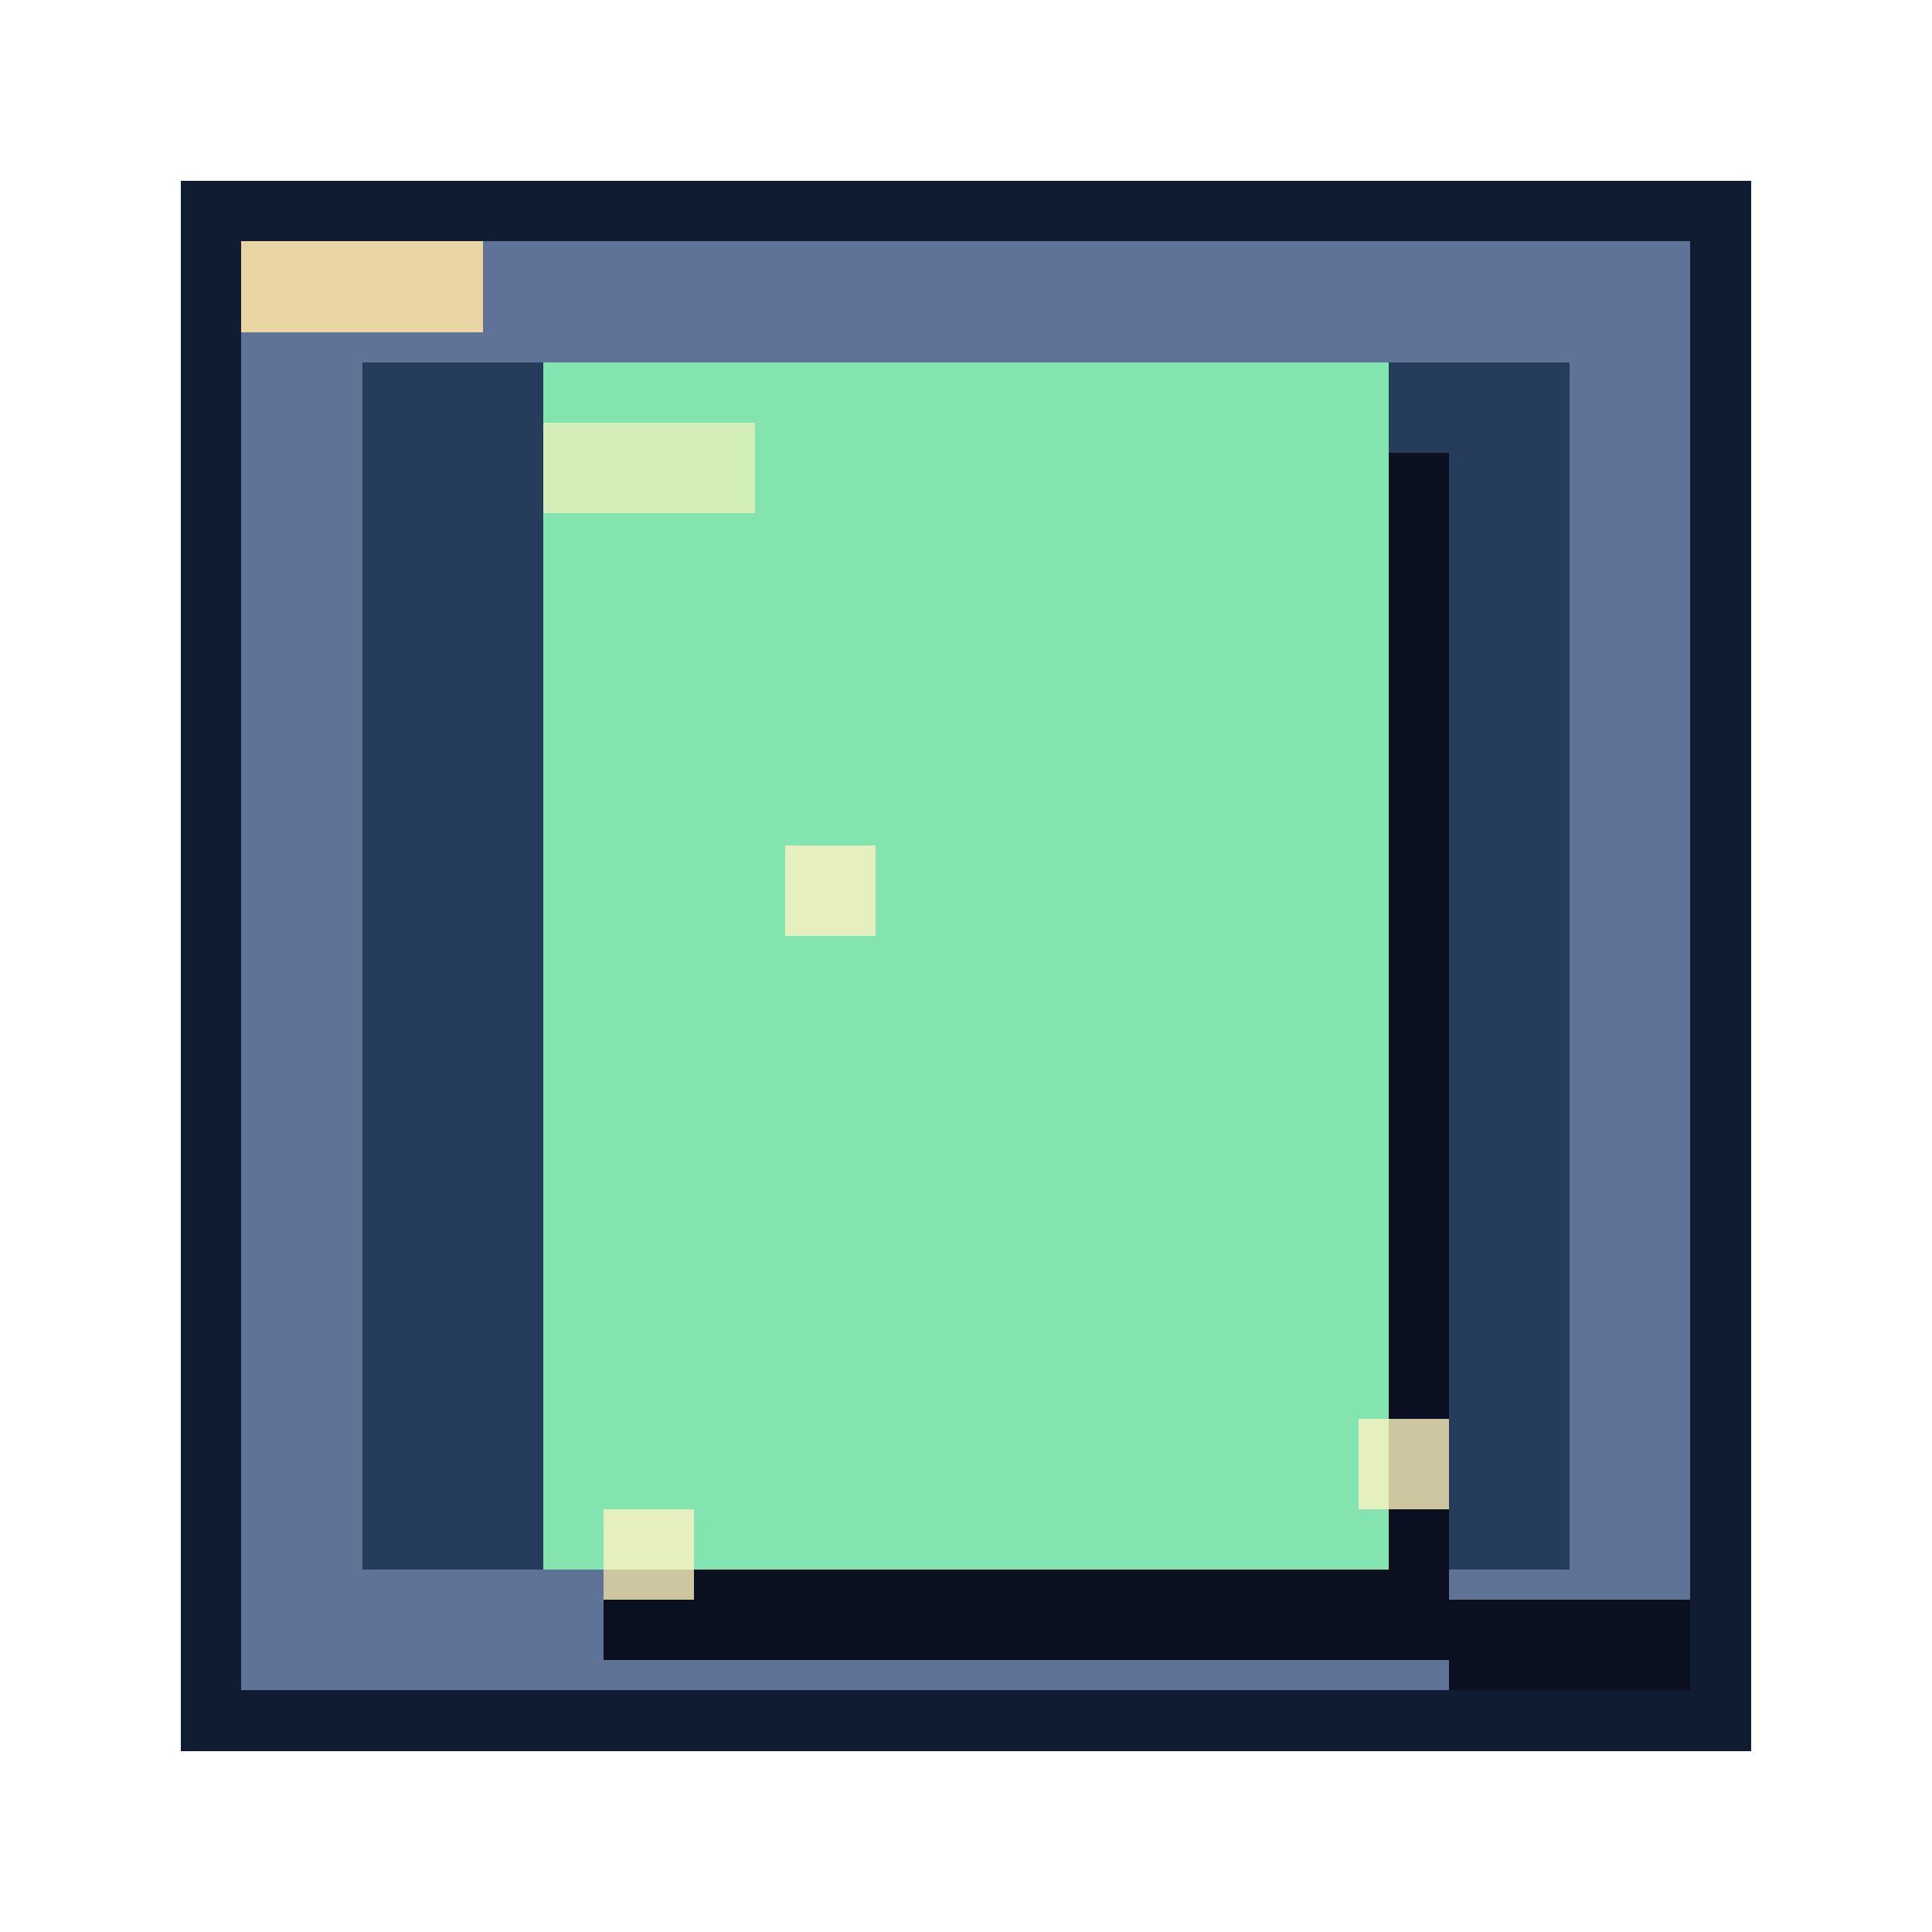
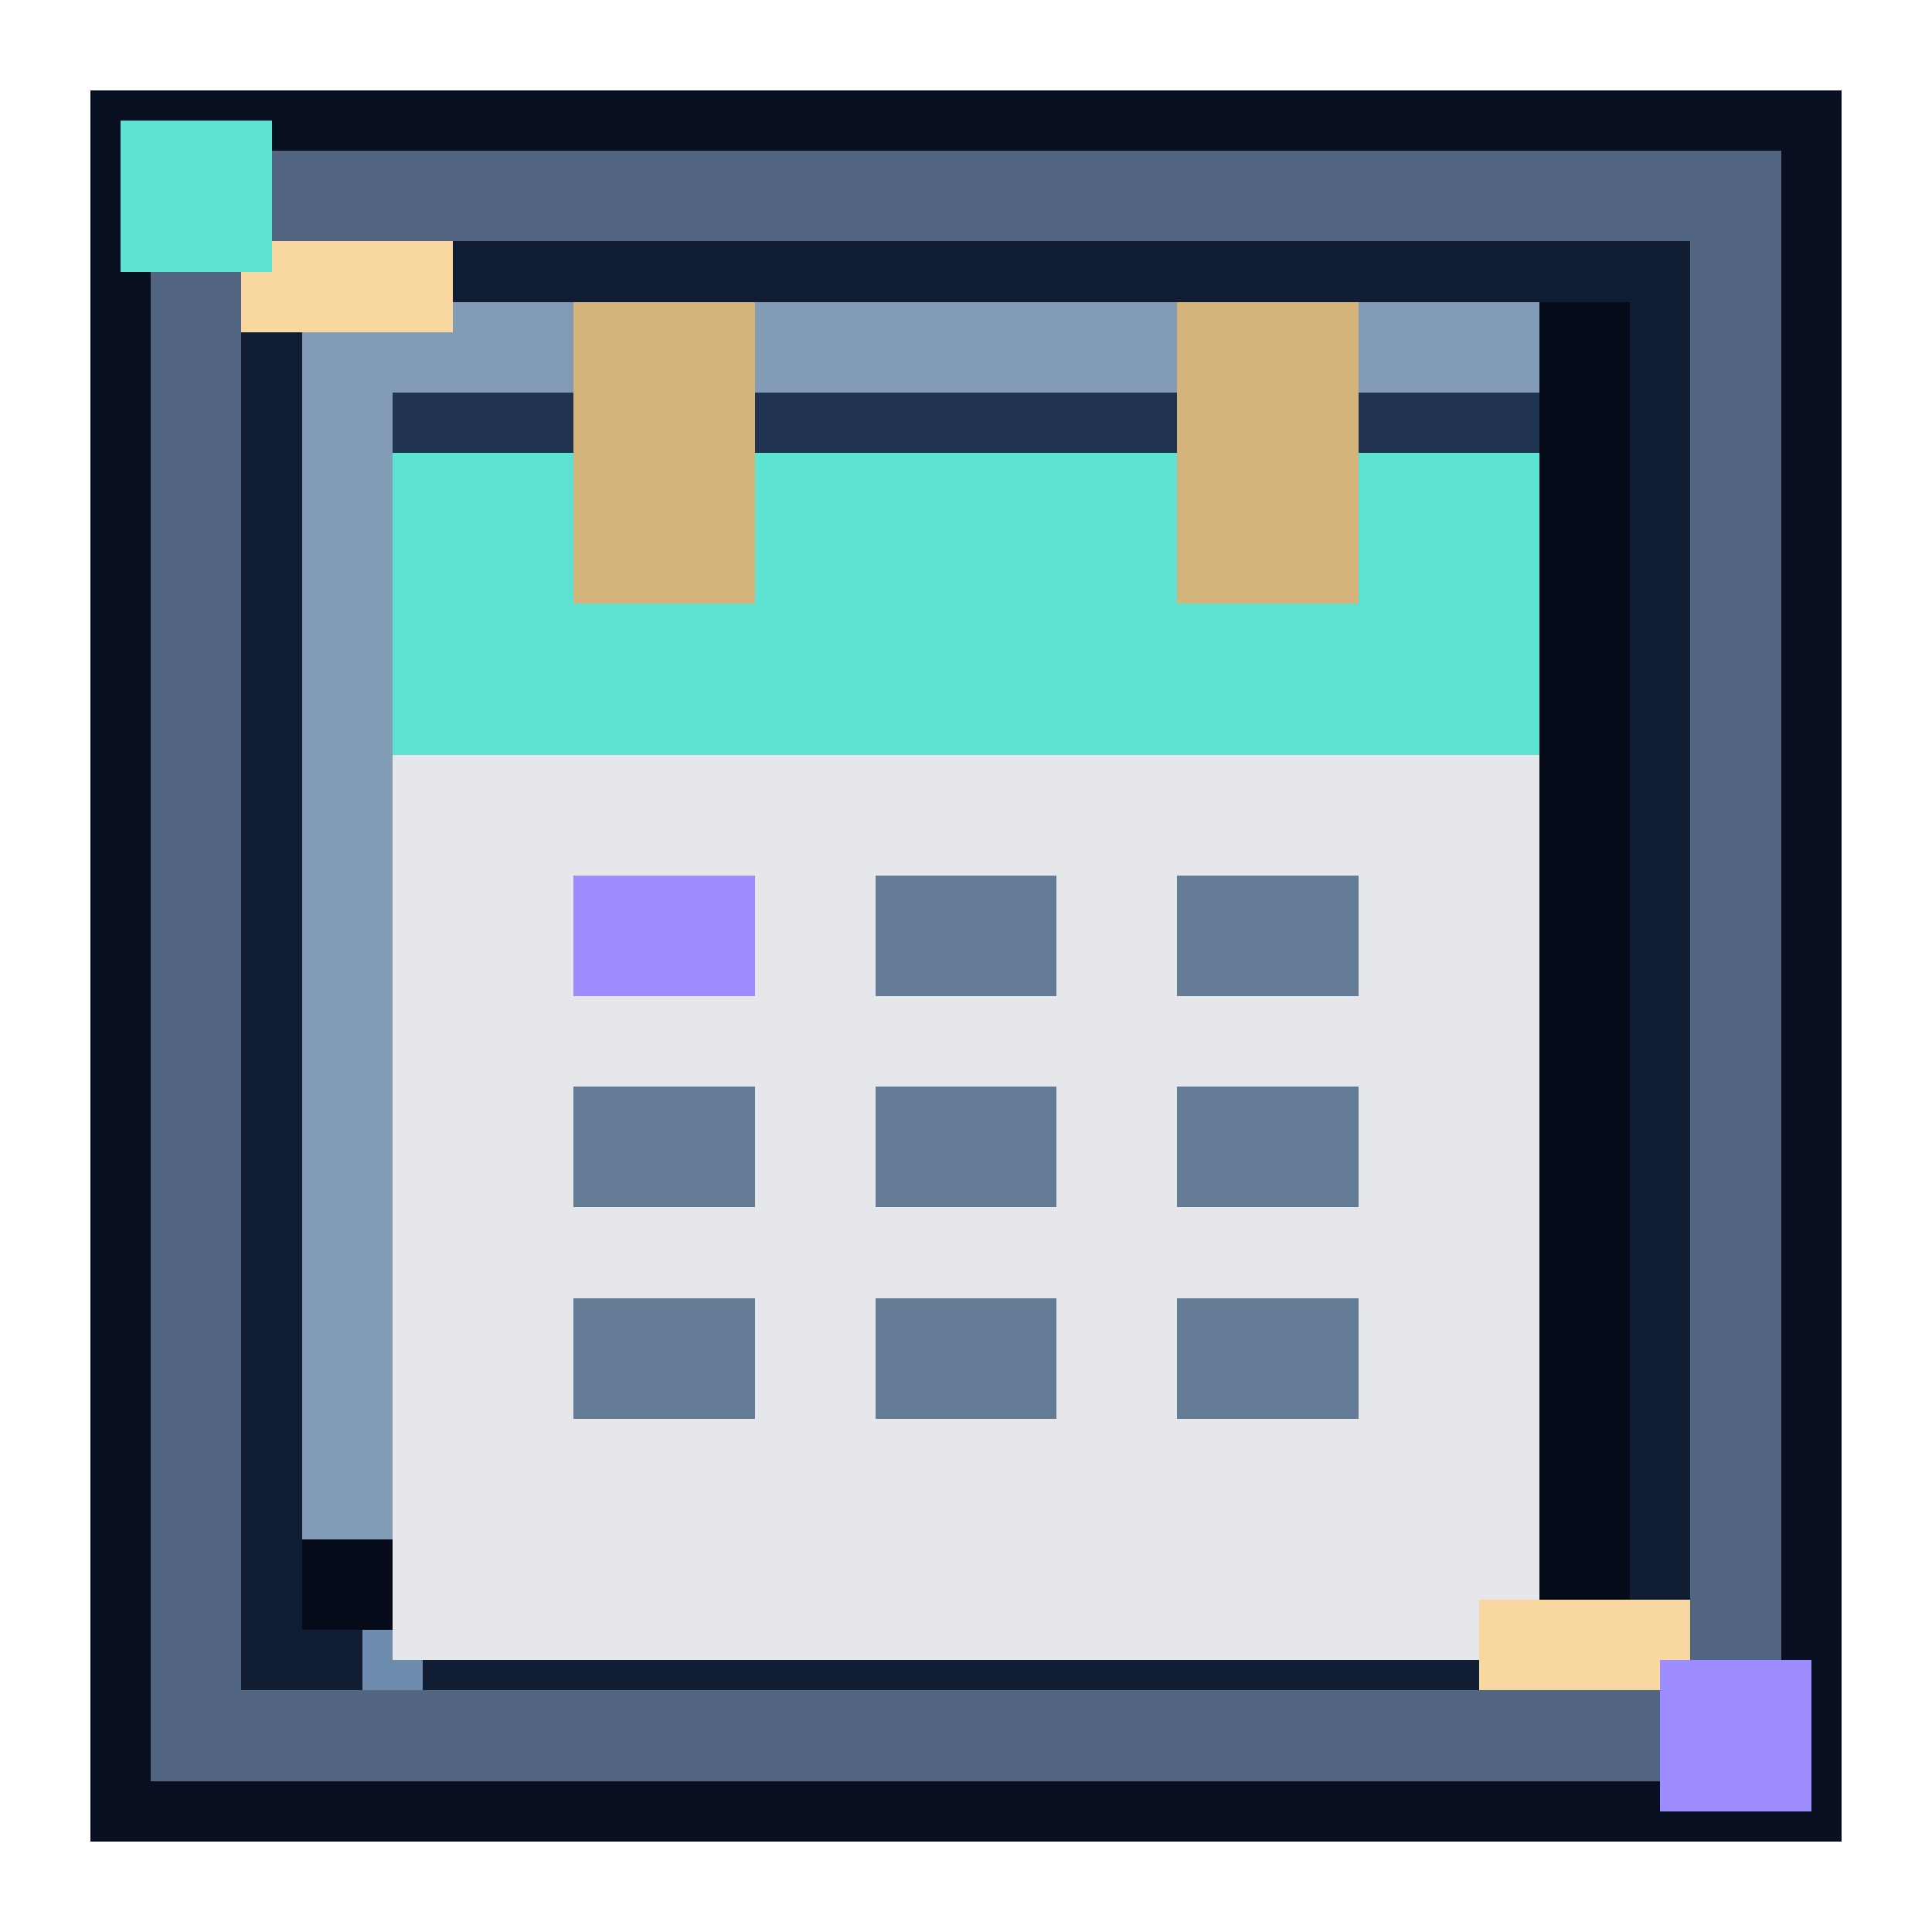
<svg xmlns="http://www.w3.org/2000/svg" viewBox="0 0 64 64" shape-rendering="crispEdges">
-   <rect x="6" y="6" width="52" height="52" fill="#101c32" />
-   <path d="M8 8h48v4H8z M8 52h48v4H8z M8 8h4v48H8z M52 8h4v48h-4z" fill="#5e7396" />
-   <rect x="12" y="12" width="40" height="40" fill="#253c5a" />
-   <g fill="#0a1020" transform="translate(2 3)">
-     <path d="M18 12h28v40H18z M24 20h16v8H24z M24 34h16v8H24z" />
-   </g>
-   <g fill="#83e4b0">
-     <path d="M18 12h28v40H18z M24 20h16v8H24z M24 34h16v8H24z" />
-   </g>
-   <rect x="18" y="14" width="7" height="3" fill="#fff2bc" opacity=".65" />
-   <rect x="20" y="50" width="3" height="3" fill="#fff3c2" opacity=".8" />
-   <rect x="26" y="28" width="3" height="3" fill="#fff3c2" opacity=".8" />
-   <rect x="45" y="47" width="3" height="3" fill="#fff3c2" opacity=".8" />
-   <rect x="8" y="8" width="8" height="3" fill="#e9d5a3" />
-   <rect x="48" y="53" width="8" height="3" fill="#0b1020" />
+   <rect x="3" y="3" width="58" height="58" fill="#080f21" />
+   <rect x="5" y="5" width="54" height="54" fill="#526581" />
+   <rect x="8" y="8" width="48" height="48" fill="#101d33" />
+   <rect x="10" y="10" width="44" height="44" fill="#203350" />
+   <path d="M10 10h44v3H10z M10 10h3v44h-3z" fill="#839cb6" />
+   <path d="M10 51h44v3H10z M51 10h3v44h-3z" fill="#060b19" />
+   <rect x="26" y="16" width="2" height="2" fill="#6e8cad" />
+   <rect x="43" y="35" width="2" height="2" fill="#f8dfaa" />
+   <rect x="12" y="54" width="2" height="2" fill="#6e8cad" />
+   <rect x="29" y="25" width="2" height="2" fill="#f8dfaa" />
+   <rect x="46" y="44" width="2" height="2" fill="#6e8cad" />
+   <rect x="13" y="15" width="38" height="40" fill="#e5e7eb" />
+   <rect x="13" y="15" width="38" height="10" fill="#5ee3d3" />
+   <rect x="19" y="10" width="6" height="10" fill="#d4b47b" />
+   <rect x="39" y="10" width="6" height="10" fill="#d4b47b" />
+   <rect x="19" y="29" width="6" height="4" fill="#9d8cff" />
+   <rect x="29" y="29" width="6" height="4" fill="#647b96" />
+   <rect x="39" y="29" width="6" height="4" fill="#647b96" />
+   <rect x="19" y="36" width="6" height="4" fill="#647b96" />
+   <rect x="29" y="36" width="6" height="4" fill="#647b96" />
+   <rect x="39" y="36" width="6" height="4" fill="#647b96" />
+   <rect x="19" y="43" width="6" height="4" fill="#647b96" />
+   <rect x="29" y="43" width="6" height="4" fill="#647b96" />
+   <rect x="39" y="43" width="6" height="4" fill="#647b96" />
+   <rect x="8" y="8" width="7" height="3" fill="#f9d7a0" />
+   <rect x="49" y="53" width="7" height="3" fill="#f9d7a0" />
+   <rect x="4" y="4" width="5" height="5" fill="#5ee3d3" />
+   <rect x="55" y="55" width="5" height="5" fill="#9d8cff" />
</svg>
